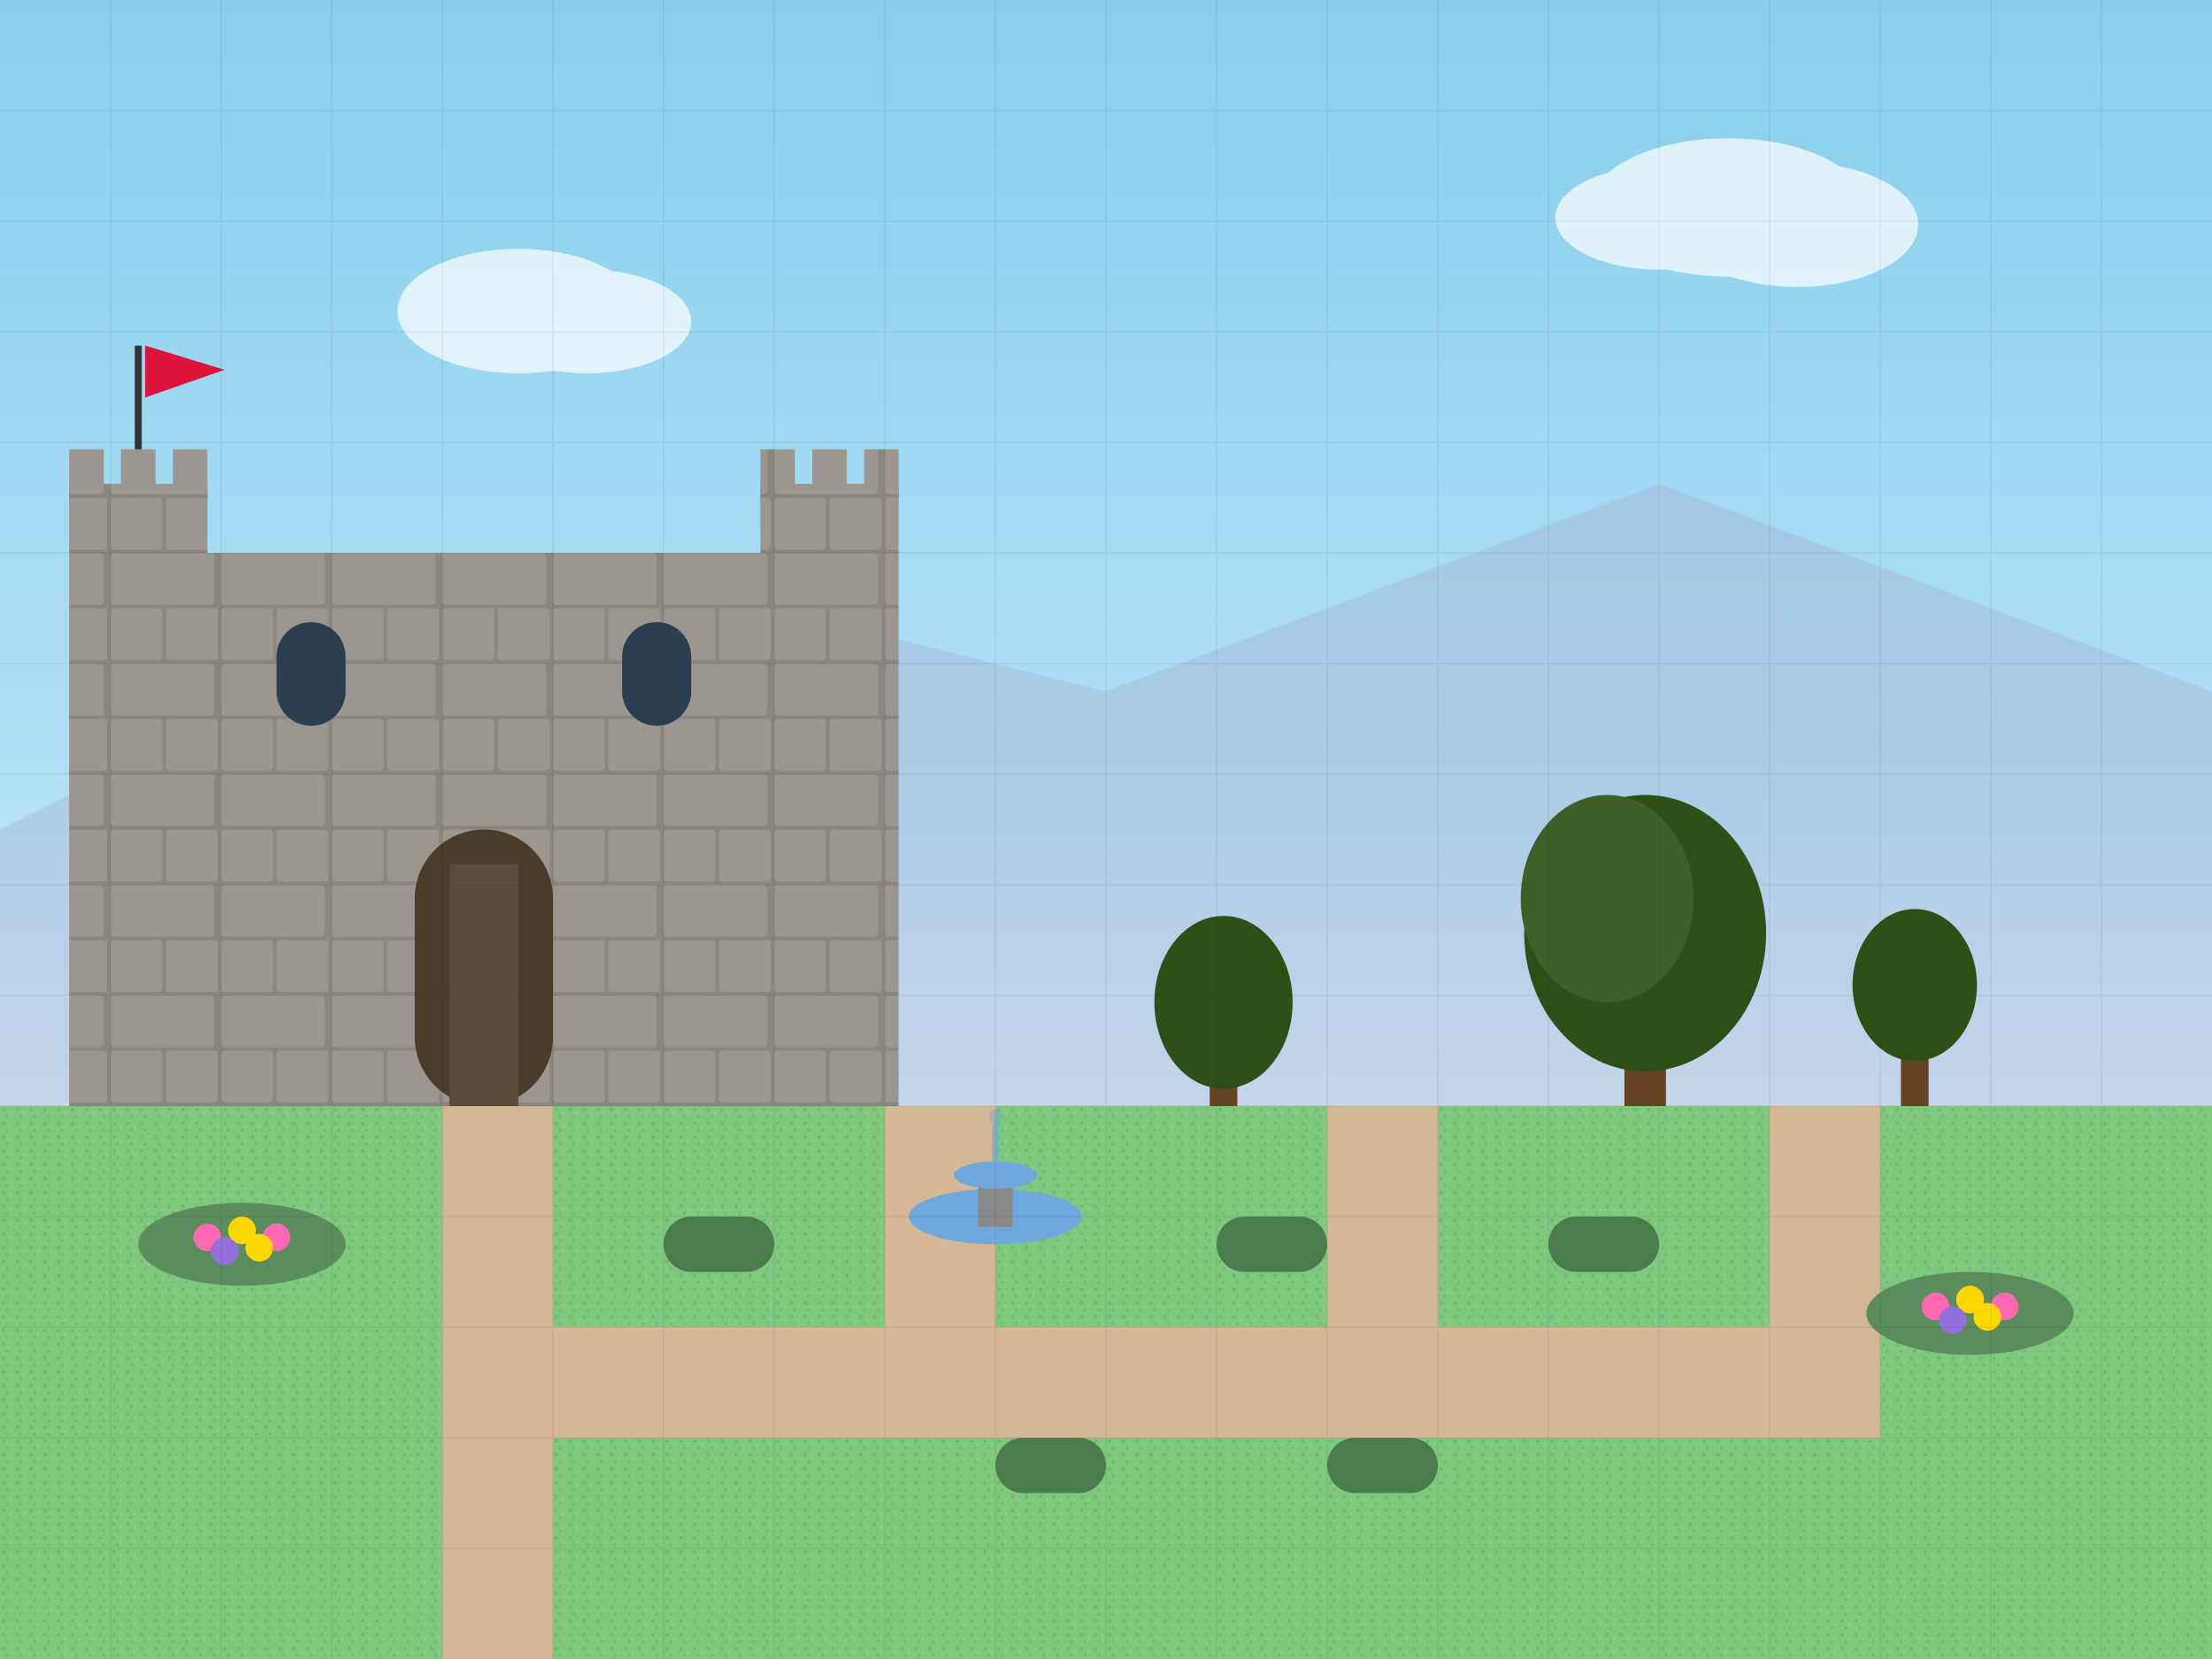
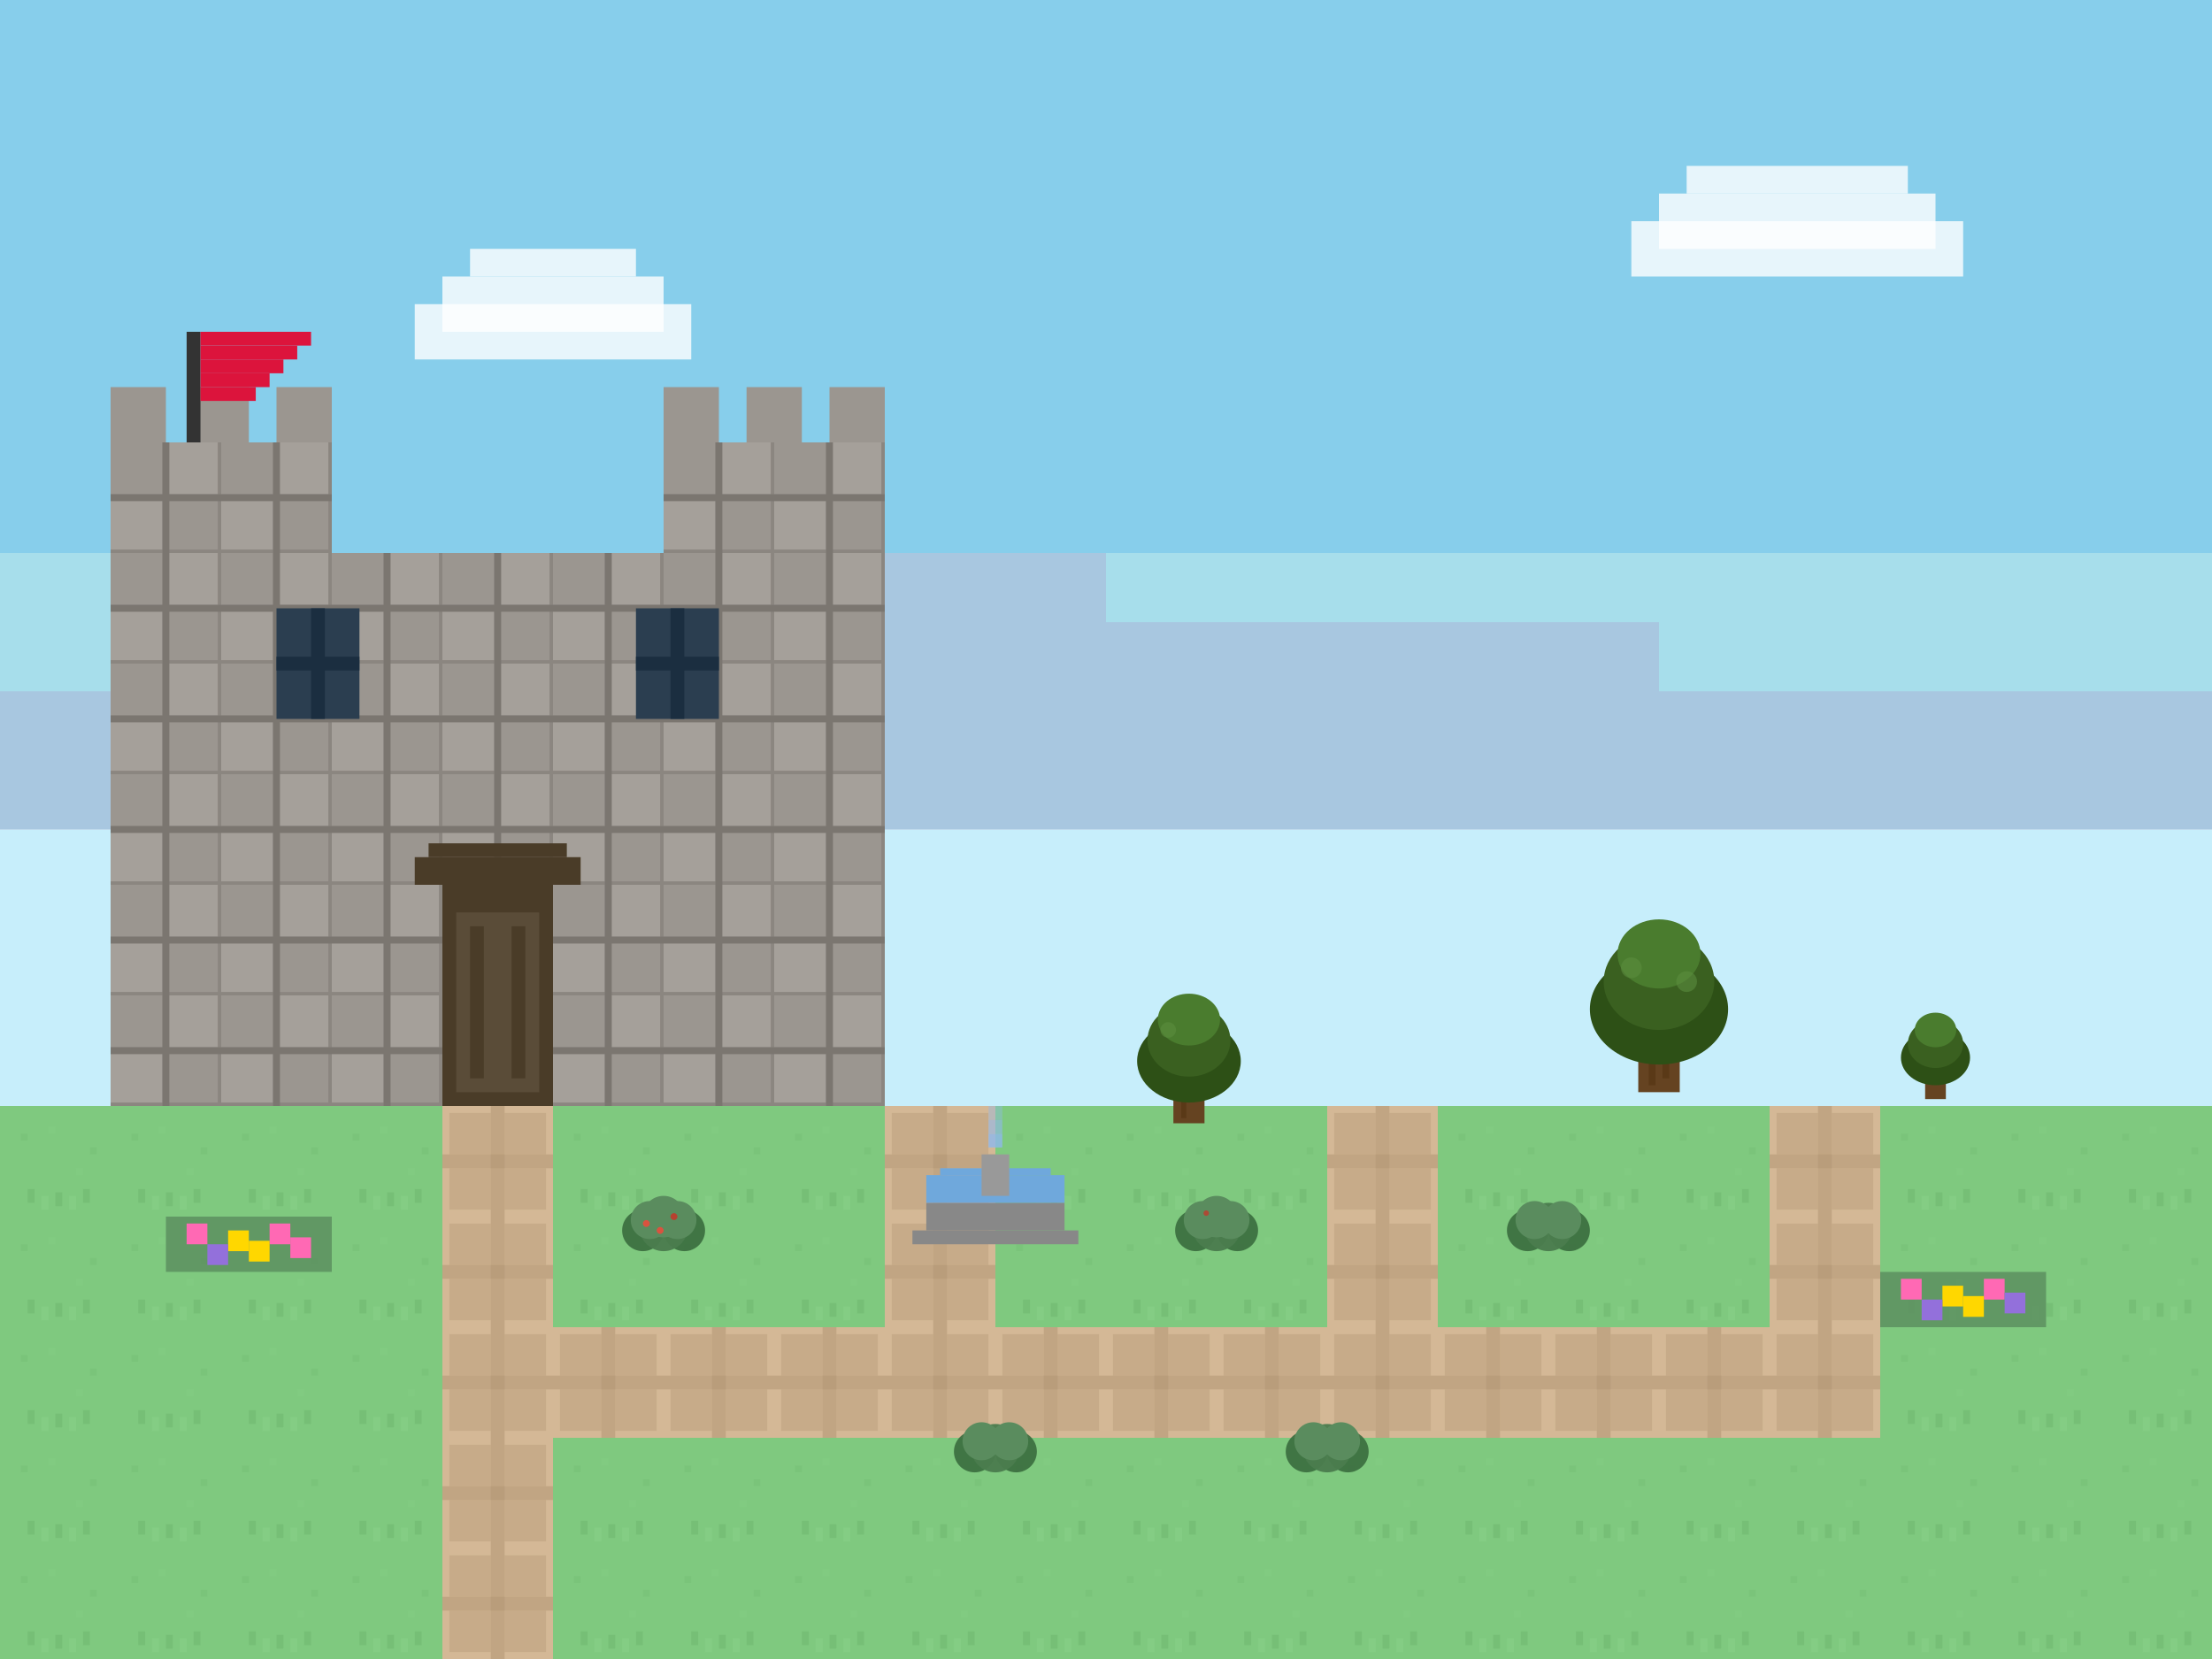
<svg xmlns="http://www.w3.org/2000/svg" viewBox="0 0 640 480" width="640" height="480">
  <defs>
-     <linearGradient id="sky" x1="0%" y1="0%" x2="0%" y2="100%">
-       <stop offset="0%" style="stop-color:#87ceeb;stop-opacity:1" />
-       <stop offset="70%" style="stop-color:#b0e0f6;stop-opacity:1" />
-       <stop offset="100%" style="stop-color:#e0f4fc;stop-opacity:1" />
-     </linearGradient>
-     <pattern id="stone" x="0" y="0" width="32" height="32" patternUnits="userSpaceOnUse">
+     <pattern id="grassPixel" x="0" y="0" width="32" height="32" patternUnits="userSpaceOnUse">
+       <rect width="32" height="32" fill="#7fc97f" />
+       <rect x="8" y="24" width="2" height="4" fill="#6fb96f" opacity="0.6" />
+       <rect x="16" y="25" width="2" height="4" fill="#6fb96f" opacity="0.6" />
+       <rect x="24" y="24" width="2" height="4" fill="#6fb96f" opacity="0.6" />
+       <rect x="12" y="26" width="2" height="4" fill="#89d189" opacity="0.5" />
+       <rect x="20" y="26" width="2" height="4" fill="#89d189" opacity="0.5" />
+       <rect x="6" y="8" width="2" height="2" fill="#6fb96f" opacity="0.3" />
+       <rect x="26" y="12" width="2" height="2" fill="#6fb96f" opacity="0.3" />
+       <rect x="14" y="6" width="2" height="2" fill="#89d189" opacity="0.25" />
+       <rect x="22" y="18" width="2" height="2" fill="#89d189" opacity="0.25" />
+     </pattern>
+     <pattern id="pixelStone" x="0" y="0" width="32" height="32" patternUnits="userSpaceOnUse">
      <rect width="32" height="32" fill="#8b8680" />
-       <rect x="0" y="0" width="30" height="15" fill="#9b9690" rx="1" />
-       <rect x="0" y="16" width="15" height="15" fill="#9b9690" rx="1" />
-       <rect x="16" y="16" width="15" height="15" fill="#9b9690" rx="1" />
+       <rect x="0" y="0" width="15" height="15" fill="#9b9690" />
+       <rect x="16" y="0" width="15" height="15" fill="#a5a09a" />
+       <rect x="0" y="16" width="15" height="15" fill="#a5a09a" />
+       <rect x="16" y="16" width="15" height="15" fill="#9b9690" />
+       <rect x="15" y="0" width="2" height="32" fill="#7b7670" />
+       <rect x="0" y="15" width="32" height="2" fill="#7b7670" />
    </pattern>
-     <pattern id="grassPattern" x="0" y="0" width="4" height="4" patternUnits="userSpaceOnUse">
-       <rect width="4" height="4" fill="#7fc97f" />
-       <circle cx="1" cy="1" r="0.5" fill="#6fb96f" />
-       <circle cx="3" cy="2" r="0.3" fill="#8fd98f" />
-       <circle cx="2" cy="3" r="0.4" fill="#6fb96f" />
+     <pattern id="pathPixel" x="0" y="0" width="32" height="32" patternUnits="userSpaceOnUse">
+       <rect width="32" height="32" fill="#d4b896" />
+       <rect x="2" y="2" width="12" height="12" fill="#c4a886" opacity="0.8" />
+       <rect x="18" y="2" width="12" height="12" fill="#c4a886" opacity="0.8" />
+       <rect x="2" y="18" width="12" height="12" fill="#c4a886" opacity="0.8" />
+       <rect x="18" y="18" width="12" height="12" fill="#c4a886" opacity="0.8" />
+       <rect x="14" y="0" width="4" height="32" fill="#b49876" opacity="0.6" />
+       <rect x="0" y="14" width="32" height="4" fill="#b49876" opacity="0.6" />
    </pattern>
  </defs>
-   <rect width="640" height="320" fill="url(#sky)" />
-   <polygon points="0,240 160,160 320,200 480,140 640,200 640,320 0,320" fill="#a8b8d8" opacity="0.5" />
+   <rect width="640" height="160" fill="#87ceeb" />
+   <rect x="0" y="160" width="640" height="80" fill="#a7deeb" />
+   <rect x="0" y="240" width="640" height="80" fill="#c7eefb" />
+   <rect x="0" y="200" width="160" height="40" fill="#a8b8d8" opacity="0.6" />
+   <rect x="80" y="180" width="160" height="60" fill="#a8b8d8" opacity="0.6" />
+   <rect x="160" y="160" width="160" height="80" fill="#a8b8d8" opacity="0.6" />
+   <rect x="320" y="180" width="160" height="60" fill="#a8b8d8" opacity="0.6" />
+   <rect x="480" y="200" width="160" height="40" fill="#a8b8d8" opacity="0.6" />
  <g id="castle">
-     <rect x="40" y="160" width="200" height="160" fill="url(#stone)" />
-     <rect x="20" y="140" width="40" height="180" fill="url(#stone)" />
-     <rect x="220" y="140" width="40" height="180" fill="url(#stone)" />
-     <rect x="20" y="130" width="10" height="15" fill="url(#stone)" />
-     <rect x="35" y="130" width="10" height="15" fill="url(#stone)" />
-     <rect x="50" y="130" width="10" height="15" fill="url(#stone)" />
-     <rect x="220" y="130" width="10" height="15" fill="url(#stone)" />
-     <rect x="235" y="130" width="10" height="15" fill="url(#stone)" />
-     <rect x="250" y="130" width="10" height="15" fill="url(#stone)" />
-     <rect x="120" y="240" width="40" height="80" fill="#4a3c28" rx="20" ry="20" />
-     <rect x="130" y="250" width="20" height="70" fill="#5a4c38" />
-     <rect x="80" y="180" width="20" height="30" fill="#2b3e50" rx="10" ry="10" />
-     <rect x="180" y="180" width="20" height="30" fill="#2b3e50" rx="10" ry="10" />
-     <line x1="40" y1="130" x2="40" y2="100" stroke="#333" stroke-width="2" />
-     <polygon points="42,100 42,115 65,107" fill="#dc143c" />
+     <rect x="32" y="128" width="64" height="192" fill="url(#pixelStone)" />
+     <rect x="192" y="128" width="64" height="192" fill="url(#pixelStone)" />
+     <rect x="64" y="160" width="160" height="160" fill="url(#pixelStone)" />
+     <rect x="32" y="112" width="16" height="16" fill="#9b9690" />
+     <rect x="56" y="112" width="16" height="16" fill="#9b9690" />
+     <rect x="80" y="112" width="16" height="16" fill="#9b9690" />
+     <rect x="192" y="112" width="16" height="16" fill="#9b9690" />
+     <rect x="216" y="112" width="16" height="16" fill="#9b9690" />
+     <rect x="240" y="112" width="16" height="16" fill="#9b9690" />
+     <rect x="128" y="256" width="32" height="64" fill="#4a3c28" />
+     <rect x="120" y="248" width="48" height="8" fill="#4a3c28" />
+     <rect x="124" y="244" width="40" height="4" fill="#4a3c28" />
+     <rect x="132" y="264" width="24" height="52" fill="#5a4c38" />
+     <rect x="136" y="268" width="4" height="44" fill="#3a2c18" opacity="0.5" />
+     <rect x="148" y="268" width="4" height="44" fill="#3a2c18" opacity="0.5" />
+     <rect x="80" y="176" width="24" height="32" fill="#2b3e50" />
+     <rect x="184" y="176" width="24" height="32" fill="#2b3e50" />
+     <rect x="90" y="176" width="4" height="32" fill="#1b2e40" />
+     <rect x="80" y="190" width="24" height="4" fill="#1b2e40" />
+     <rect x="194" y="176" width="4" height="32" fill="#1b2e40" />
+     <rect x="184" y="190" width="24" height="4" fill="#1b2e40" />
+     <rect x="54" y="96" width="4" height="32" fill="#333333" />
+     <rect x="58" y="96" width="32" height="4" fill="#dc143c" />
+     <rect x="58" y="100" width="28" height="4" fill="#dc143c" />
+     <rect x="58" y="104" width="24" height="4" fill="#dc143c" />
+     <rect x="58" y="108" width="20" height="4" fill="#dc143c" />
+     <rect x="58" y="112" width="16" height="4" fill="#dc143c" />
  </g>
-   <rect x="0" y="320" width="640" height="160" fill="url(#grassPattern)" />
-   <g id="path">
-     <rect x="128" y="320" width="32" height="160" fill="#d4b896" />
-     <rect x="128" y="384" width="384" height="32" fill="#d4b896" />
-     <rect x="256" y="320" width="32" height="64" fill="#d4b896" />
-     <rect x="384" y="320" width="32" height="64" fill="#d4b896" />
-     <rect x="512" y="320" width="32" height="96" fill="#d4b896" />
+   <rect x="0" y="320" width="640" height="160" fill="url(#grassPixel)" />
+   <g id="paths">
+     <rect x="128" y="320" width="32" height="160" fill="url(#pathPixel)" />
+     <rect x="128" y="384" width="384" height="32" fill="url(#pathPixel)" />
+     <rect x="256" y="320" width="32" height="64" fill="url(#pathPixel)" />
+     <rect x="384" y="320" width="32" height="64" fill="url(#pathPixel)" />
+     <rect x="512" y="320" width="32" height="96" fill="url(#pathPixel)" />
  </g>
  <g id="fountain">
-     <ellipse cx="288" cy="352" rx="25" ry="8" fill="#6fa8dc" />
-     <rect x="283" y="340" width="10" height="15" fill="#888" />
-     <ellipse cx="288" cy="340" rx="12" ry="4" fill="#6fa8dc" />
-     <line x1="288" y1="340" x2="288" y2="325" stroke="#6fa8dc" stroke-width="2" opacity="0.6" />
-     <circle cx="288" cy="323" r="2" fill="#6fa8dc" opacity="0.4" />
+     <rect x="268" y="348" width="40" height="8" fill="#888888" />
+     <rect x="264" y="356" width="48" height="4" fill="#888888" />
+     <rect x="268" y="340" width="40" height="8" fill="#6fa8dc" />
+     <rect x="272" y="338" width="32" height="2" fill="#6fa8dc" />
+     <rect x="284" y="334" width="8" height="12" fill="#999999" />
+     <rect x="286" y="328" width="4" height="4" fill="#8fb8ec" opacity="0.8" />
+     <rect x="286" y="324" width="4" height="4" fill="#8fb8ec" opacity="0.6" />
+     <rect x="286" y="320" width="4" height="4" fill="#8fb8ec" opacity="0.4" />
  </g>
  <g id="trees">
-     <rect x="470" y="280" width="12" height="40" fill="#654321" />
-     <ellipse cx="476" cy="270" rx="35" ry="40" fill="#2d5016" />
-     <ellipse cx="465" cy="260" rx="25" ry="30" fill="#3d6026" />
-     <rect x="350" y="300" width="8" height="20" fill="#654321" />
-     <ellipse cx="354" cy="290" rx="20" ry="25" fill="#2d5016" />
-     <rect x="550" y="295" width="8" height="25" fill="#654321" />
-     <ellipse cx="554" cy="285" rx="18" ry="22" fill="#2d5016" />
+     <g transform="translate(448, 256) scale(2)">
+       <rect x="13" y="20" width="6" height="10" fill="#654321" />
+       <rect x="14.5" y="21" width="1" height="8" fill="#543210" opacity="0.6" />
+       <rect x="16.5" y="22" width="1" height="6" fill="#543210" opacity="0.6" />
+       <ellipse cx="16" cy="18" rx="10" ry="8" fill="#2d5016" />
+       <ellipse cx="16" cy="14" rx="8" ry="7" fill="#3a6020" />
+       <ellipse cx="16" cy="10" rx="6" ry="5" fill="#4a7c2e" />
+       <circle cx="12" cy="12" r="1.5" fill="#5a8c3e" opacity="0.6" />
+       <circle cx="20" cy="14" r="1.5" fill="#5a8c3e" opacity="0.6" />
+     </g>
+     <g transform="translate(320, 280) scale(1.5)">
+       <rect x="13" y="20" width="6" height="10" fill="#654321" />
+       <rect x="14.5" y="21" width="1" height="8" fill="#543210" opacity="0.6" />
+       <ellipse cx="16" cy="18" rx="10" ry="8" fill="#2d5016" />
+       <ellipse cx="16" cy="14" rx="8" ry="7" fill="#3a6020" />
+       <ellipse cx="16" cy="10" rx="6" ry="5" fill="#4a7c2e" />
+       <circle cx="12" cy="12" r="1.5" fill="#5a8c3e" opacity="0.6" />
+     </g>
+     <g transform="translate(544, 288)">
+       <rect x="13" y="20" width="6" height="10" fill="#654321" />
+       <ellipse cx="16" cy="18" rx="10" ry="8" fill="#2d5016" />
+       <ellipse cx="16" cy="14" rx="8" ry="7" fill="#3a6020" />
+       <ellipse cx="16" cy="10" rx="6" ry="5" fill="#4a7c2e" />
+     </g>
  </g>
-   <g id="hedges">
-     <rect x="192" y="352" width="32" height="16" fill="#4a7c4e" rx="8" />
-     <rect x="352" y="352" width="32" height="16" fill="#4a7c4e" rx="8" />
-     <rect x="448" y="352" width="32" height="16" fill="#4a7c4e" rx="8" />
-     <rect x="288" y="416" width="32" height="16" fill="#4a7c4e" rx="8" />
-     <rect x="384" y="416" width="32" height="16" fill="#4a7c4e" rx="8" />
+   <g id="bushes">
+     <g transform="translate(176, 336)">
+       <circle cx="10" cy="20" r="6" fill="#3a6c3e" opacity="0.9" />
+       <circle cx="22" cy="20" r="6" fill="#3a6c3e" opacity="0.9" />
+       <circle cx="16" cy="19" r="7" fill="#4a7c4e" opacity="0.95" />
+       <circle cx="12" cy="17" r="5.5" fill="#5a8c5e" />
+       <circle cx="20" cy="17" r="5.5" fill="#5a8c5e" />
+       <circle cx="16" cy="16" r="6" fill="#5a8c5e" />
+       <circle cx="11" cy="18" r="1" fill="#e74c3c" opacity="0.9" />
+       <circle cx="19" cy="16" r="1" fill="#c0392b" opacity="0.9" />
+       <circle cx="15" cy="20" r="1" fill="#e74c3c" opacity="0.9" />
+     </g>
+     <g transform="translate(336, 336)">
+       <circle cx="10" cy="20" r="6" fill="#3a6c3e" opacity="0.9" />
+       <circle cx="22" cy="20" r="6" fill="#3a6c3e" opacity="0.9" />
+       <circle cx="16" cy="19" r="7" fill="#4a7c4e" opacity="0.95" />
+       <circle cx="12" cy="17" r="5.5" fill="#5a8c5e" />
+       <circle cx="20" cy="17" r="5.5" fill="#5a8c5e" />
+       <circle cx="16" cy="16" r="6" fill="#5a8c5e" />
+       <circle cx="13" cy="15" r="0.8" fill="#c0392b" opacity="0.8" />
+     </g>
+     <g transform="translate(432, 336)">
+       <circle cx="10" cy="20" r="6" fill="#3a6c3e" opacity="0.9" />
+       <circle cx="22" cy="20" r="6" fill="#3a6c3e" opacity="0.9" />
+       <circle cx="16" cy="19" r="7" fill="#4a7c4e" opacity="0.95" />
+       <circle cx="12" cy="17" r="5.5" fill="#5a8c5e" />
+       <circle cx="20" cy="17" r="5.5" fill="#5a8c5e" />
+     </g>
+     <g transform="translate(272, 400)">
+       <circle cx="10" cy="20" r="6" fill="#3a6c3e" opacity="0.9" />
+       <circle cx="22" cy="20" r="6" fill="#3a6c3e" opacity="0.9" />
+       <circle cx="16" cy="19" r="7" fill="#4a7c4e" opacity="0.95" />
+       <circle cx="12" cy="17" r="5.5" fill="#5a8c5e" />
+       <circle cx="20" cy="17" r="5.5" fill="#5a8c5e" />
+     </g>
+     <g transform="translate(368, 400)">
+       <circle cx="10" cy="20" r="6" fill="#3a6c3e" opacity="0.9" />
+       <circle cx="22" cy="20" r="6" fill="#3a6c3e" opacity="0.9" />
+       <circle cx="16" cy="19" r="7" fill="#4a7c4e" opacity="0.95" />
+       <circle cx="12" cy="17" r="5.5" fill="#5a8c5e" />
+       <circle cx="20" cy="17" r="5.5" fill="#5a8c5e" />
+     </g>
  </g>
  <g id="flowers">
-     <ellipse cx="70" cy="360" rx="30" ry="12" fill="#5a8c5e" />
-     <circle cx="60" cy="358" r="4" fill="#ff69b4" />
-     <circle cx="70" cy="356" r="4" fill="#ffd700" />
-     <circle cx="80" cy="358" r="4" fill="#ff69b4" />
-     <circle cx="65" cy="362" r="4" fill="#9370db" />
-     <circle cx="75" cy="361" r="4" fill="#ffd700" />
-     <ellipse cx="570" cy="380" rx="30" ry="12" fill="#5a8c5e" />
-     <circle cx="560" cy="378" r="4" fill="#ff69b4" />
-     <circle cx="570" cy="376" r="4" fill="#ffd700" />
-     <circle cx="580" cy="378" r="4" fill="#ff69b4" />
-     <circle cx="565" cy="382" r="4" fill="#9370db" />
-     <circle cx="575" cy="381" r="4" fill="#ffd700" />
+     <rect x="48" y="352" width="48" height="16" fill="#5a8c5e" opacity="0.8" />
+     <rect x="54" y="354" width="6" height="6" fill="#ff69b4" />
+     <rect x="66" y="356" width="6" height="6" fill="#ffd700" />
+     <rect x="78" y="354" width="6" height="6" fill="#ff69b4" />
+     <rect x="60" y="360" width="6" height="6" fill="#9370db" />
+     <rect x="72" y="359" width="6" height="6" fill="#ffd700" />
+     <rect x="84" y="358" width="6" height="6" fill="#ff69b4" />
+     <rect x="544" y="368" width="48" height="16" fill="#5a8c5e" opacity="0.8" />
+     <rect x="550" y="370" width="6" height="6" fill="#ff69b4" />
+     <rect x="562" y="372" width="6" height="6" fill="#ffd700" />
+     <rect x="574" y="370" width="6" height="6" fill="#ff69b4" />
+     <rect x="556" y="376" width="6" height="6" fill="#9370db" />
+     <rect x="568" y="375" width="6" height="6" fill="#ffd700" />
+     <rect x="580" y="374" width="6" height="6" fill="#9370db" />
  </g>
-   <g id="clouds" opacity="0.7">
-     <ellipse cx="500" cy="60" rx="40" ry="20" fill="white" />
-     <ellipse cx="520" cy="65" rx="35" ry="18" fill="white" />
-     <ellipse cx="480" cy="63" rx="30" ry="15" fill="white" />
-     <ellipse cx="150" cy="90" rx="35" ry="18" fill="white" />
-     <ellipse cx="170" cy="93" rx="30" ry="15" fill="white" />
-   </g>
-   <g id="grid" opacity="0.05">
-     <line x1="32" y1="0" x2="32" y2="480" stroke="black" stroke-width="0.5" />
-     <line x1="64" y1="0" x2="64" y2="480" stroke="black" stroke-width="0.5" />
-     <line x1="96" y1="0" x2="96" y2="480" stroke="black" stroke-width="0.5" />
-     <line x1="128" y1="0" x2="128" y2="480" stroke="black" stroke-width="0.5" />
-     <line x1="160" y1="0" x2="160" y2="480" stroke="black" stroke-width="0.5" />
-     <line x1="192" y1="0" x2="192" y2="480" stroke="black" stroke-width="0.5" />
-     <line x1="224" y1="0" x2="224" y2="480" stroke="black" stroke-width="0.5" />
-     <line x1="256" y1="0" x2="256" y2="480" stroke="black" stroke-width="0.5" />
-     <line x1="288" y1="0" x2="288" y2="480" stroke="black" stroke-width="0.5" />
-     <line x1="320" y1="0" x2="320" y2="480" stroke="black" stroke-width="0.5" />
-     <line x1="352" y1="0" x2="352" y2="480" stroke="black" stroke-width="0.5" />
-     <line x1="384" y1="0" x2="384" y2="480" stroke="black" stroke-width="0.5" />
-     <line x1="416" y1="0" x2="416" y2="480" stroke="black" stroke-width="0.5" />
-     <line x1="448" y1="0" x2="448" y2="480" stroke="black" stroke-width="0.5" />
-     <line x1="480" y1="0" x2="480" y2="480" stroke="black" stroke-width="0.5" />
-     <line x1="512" y1="0" x2="512" y2="480" stroke="black" stroke-width="0.5" />
-     <line x1="544" y1="0" x2="544" y2="480" stroke="black" stroke-width="0.5" />
-     <line x1="576" y1="0" x2="576" y2="480" stroke="black" stroke-width="0.5" />
-     <line x1="608" y1="0" x2="608" y2="480" stroke="black" stroke-width="0.5" />
-     <line x1="0" y1="32" x2="640" y2="32" stroke="black" stroke-width="0.5" />
-     <line x1="0" y1="64" x2="640" y2="64" stroke="black" stroke-width="0.5" />
-     <line x1="0" y1="96" x2="640" y2="96" stroke="black" stroke-width="0.5" />
-     <line x1="0" y1="128" x2="640" y2="128" stroke="black" stroke-width="0.5" />
-     <line x1="0" y1="160" x2="640" y2="160" stroke="black" stroke-width="0.5" />
-     <line x1="0" y1="192" x2="640" y2="192" stroke="black" stroke-width="0.5" />
-     <line x1="0" y1="224" x2="640" y2="224" stroke="black" stroke-width="0.5" />
-     <line x1="0" y1="256" x2="640" y2="256" stroke="black" stroke-width="0.5" />
-     <line x1="0" y1="288" x2="640" y2="288" stroke="black" stroke-width="0.5" />
-     <line x1="0" y1="320" x2="640" y2="320" stroke="black" stroke-width="0.5" />
-     <line x1="0" y1="352" x2="640" y2="352" stroke="black" stroke-width="0.5" />
-     <line x1="0" y1="384" x2="640" y2="384" stroke="black" stroke-width="0.5" />
-     <line x1="0" y1="416" x2="640" y2="416" stroke="black" stroke-width="0.5" />
-     <line x1="0" y1="448" x2="640" y2="448" stroke="black" stroke-width="0.5" />
+   <g id="clouds">
+     <rect x="480" y="56" width="80" height="16" fill="white" opacity="0.8" />
+     <rect x="472" y="64" width="96" height="16" fill="white" opacity="0.8" />
+     <rect x="488" y="48" width="64" height="8" fill="white" opacity="0.8" />
+     <rect x="128" y="80" width="64" height="16" fill="white" opacity="0.8" />
+     <rect x="120" y="88" width="80" height="16" fill="white" opacity="0.8" />
+     <rect x="136" y="72" width="48" height="8" fill="white" opacity="0.8" />
  </g>
</svg>
